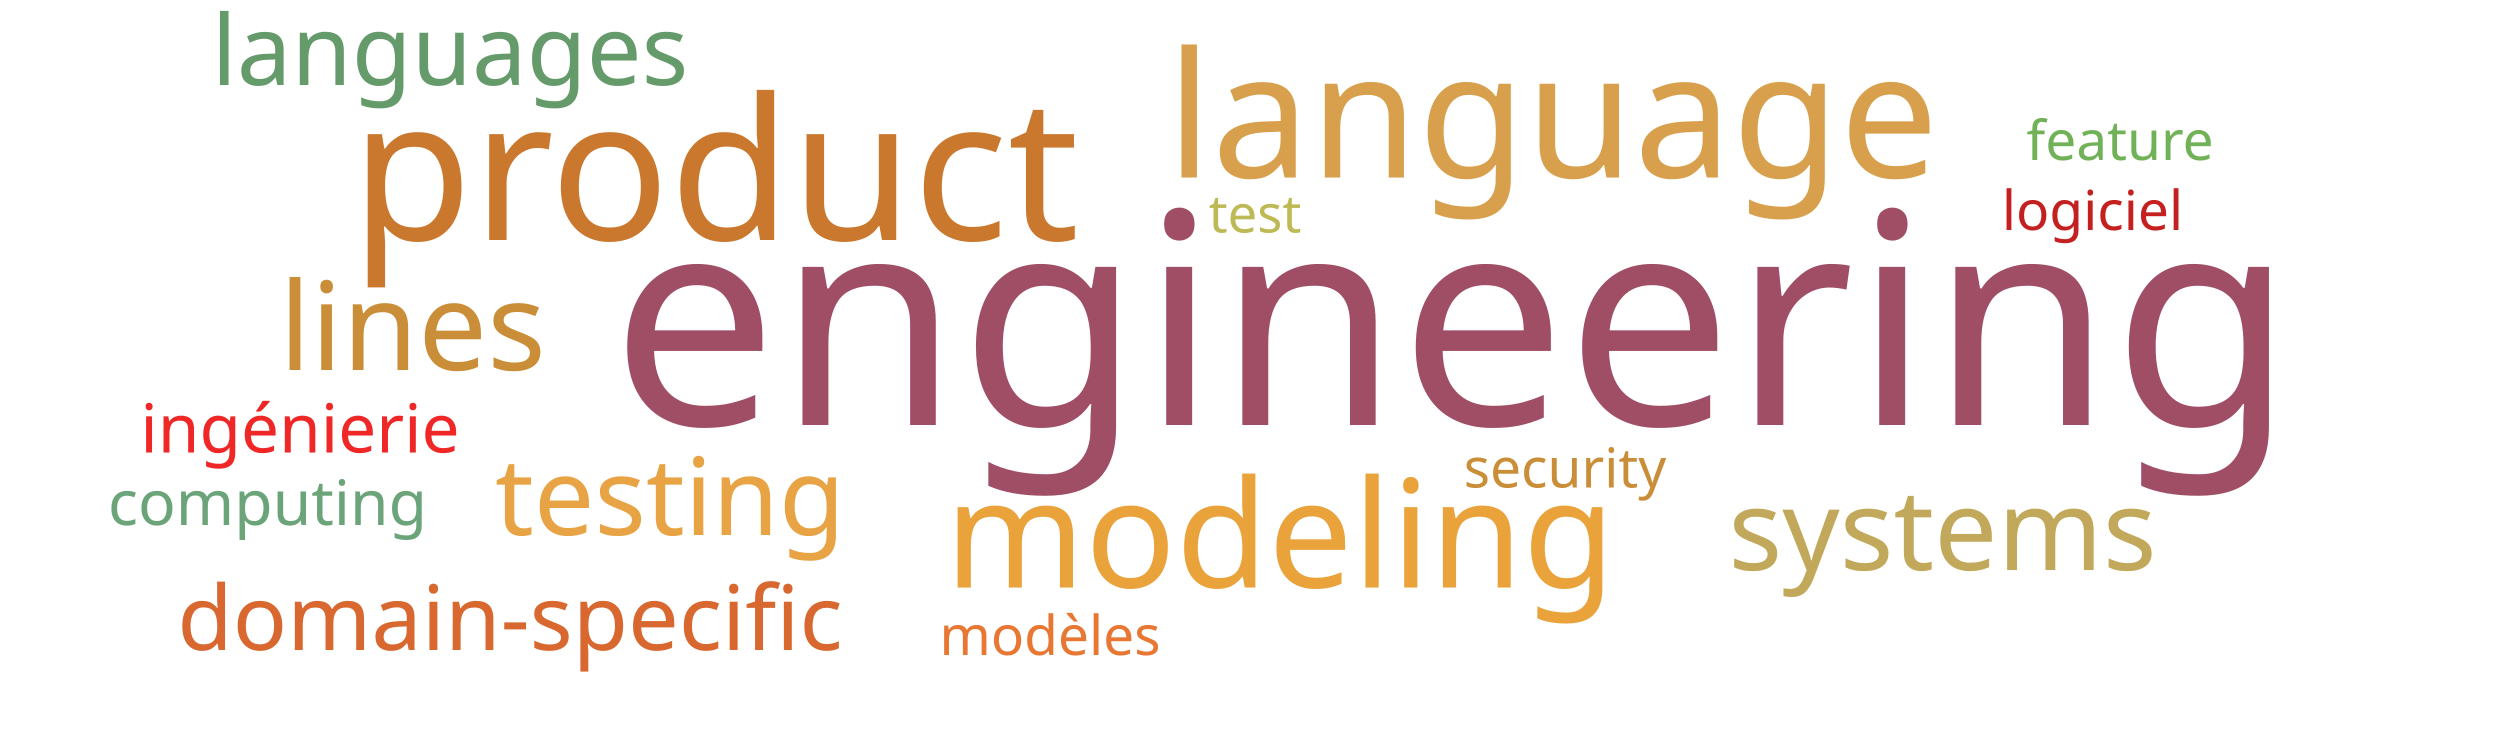
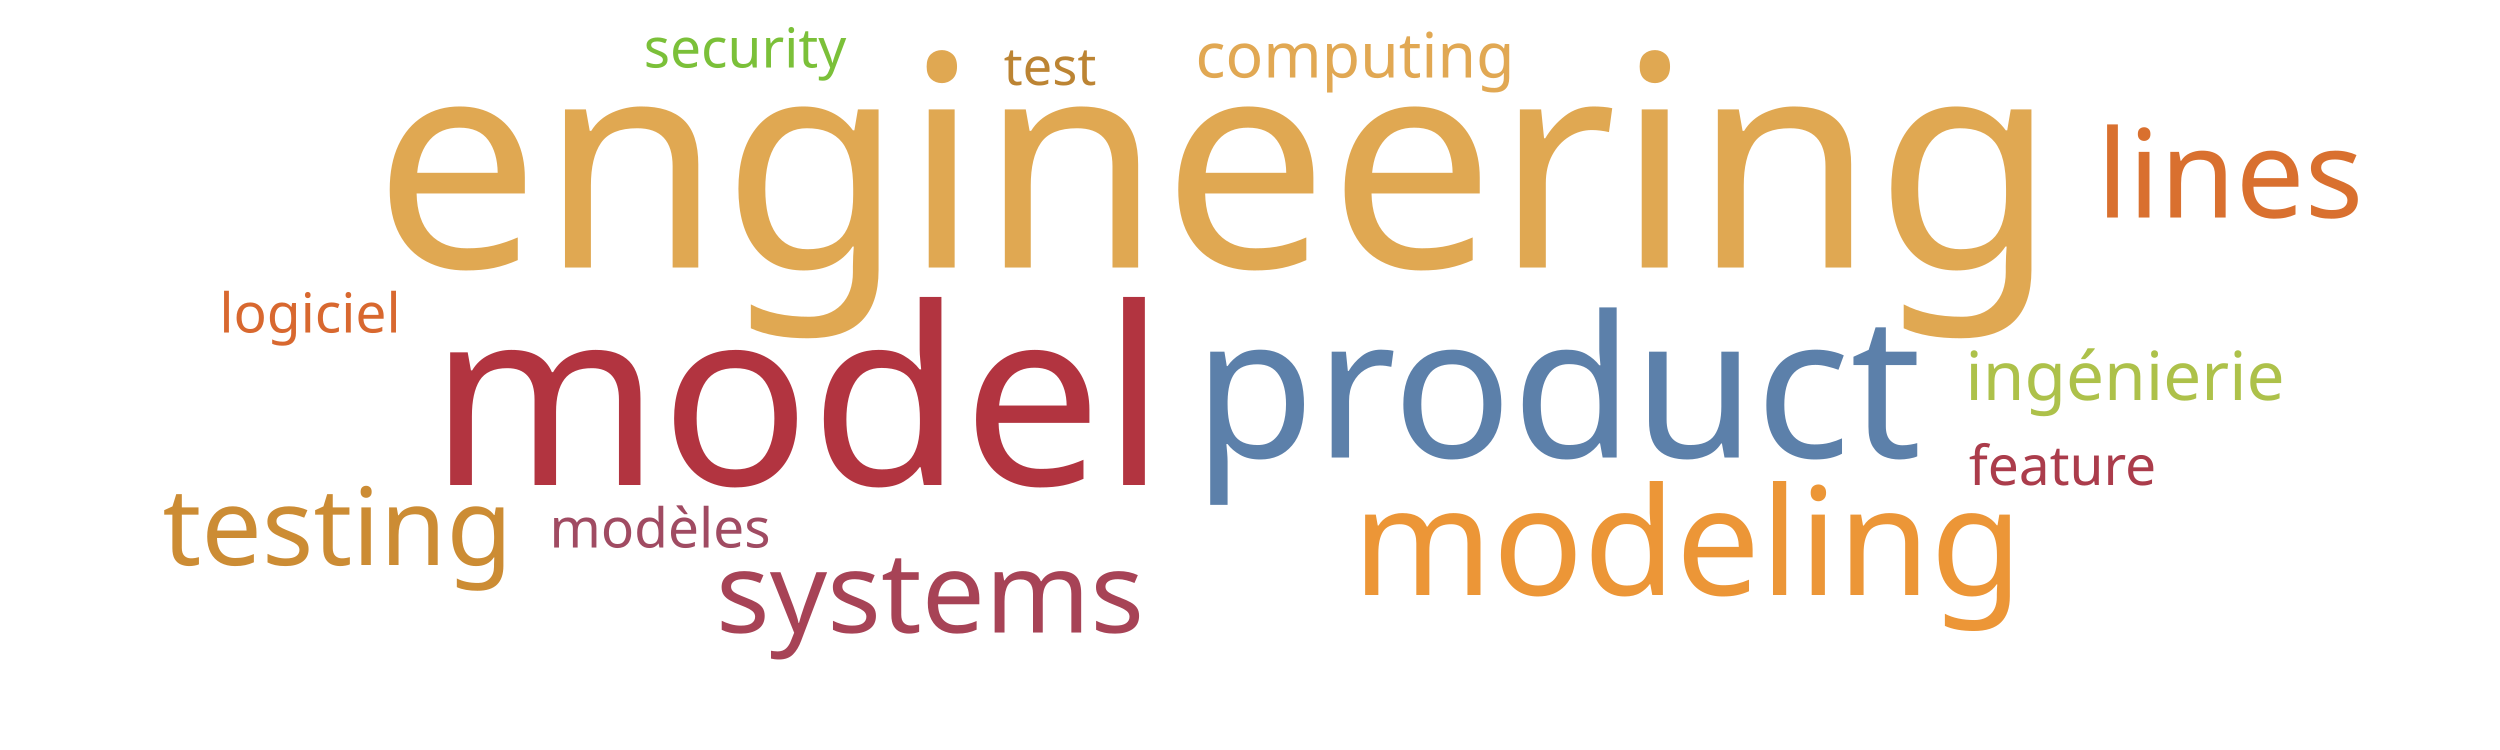
<svg xmlns="http://www.w3.org/2000/svg" width="1000" height="300">
  <g transform="translate(500, 150)">
-     <text text-anchor="middle" style="font-family: Impact; font-size: 118px; fill: #9f4e66" transform="translate(81,20)rotate(0)">engineering</text>
-     <text text-anchor="middle" style="font-family: Impact; font-size: 79px; fill: #cb782f" transform="translate(-214,-54)rotate(0)">product</text>
-     <text text-anchor="middle" style="font-family: Impact; font-size: 70px; fill: #d8a04c" transform="translate(121,-79)rotate(0)">language</text>
-     <text text-anchor="middle" style="font-family: Impact; font-size: 60px; fill: #eaa23b" transform="translate(12,85)rotate(0)">modeling</text>
-     <text text-anchor="middle" style="font-family: Impact; font-size: 49px; fill: #ca8e38" transform="translate(-335,-2)rotate(0)">lines</text>
-     <text text-anchor="middle" style="font-family: Impact; font-size: 45px; fill: #c1a85a" transform="translate(277,78)rotate(0)">systems</text>
-     <text text-anchor="middle" style="font-family: Impact; font-size: 43px; fill: #e8a444" transform="translate(-232,64)rotate(0)">testing</text>
-     <text text-anchor="middle" style="font-family: Impact; font-size: 39px; fill: #659b6b" transform="translate(-320,-116)rotate(0)">languages</text>
-     <text text-anchor="middle" style="font-family: Impact; font-size: 36px; fill: #d8682f" transform="translate(-296,110)rotate(0)">domain-specific</text>
-     <text text-anchor="middle" style="font-family: Impact; font-size: 27px; fill: #ef2727" transform="translate(-380,31)rotate(0)">ingénierie</text>
-     <text text-anchor="middle" style="font-family: Impact; font-size: 25px; fill: #6ca47a" transform="translate(-393,60)rotate(0)">computing</text>
-     <text text-anchor="middle" style="font-family: Impact; font-size: 22px; fill: #ca8e38" transform="translate(126,45)rotate(0)">security</text>
-     <text text-anchor="middle" style="font-family: Impact; font-size: 22px; fill: #c42020" transform="translate(337,-58)rotate(0)">logiciel</text>
-     <text text-anchor="middle" style="font-family: Impact; font-size: 22px; fill: #71b258" transform="translate(348,-86)rotate(0)">feature</text>
-     <text text-anchor="middle" style="font-family: Impact; font-size: 22px; fill: #e87733" transform="translate(-80,112)rotate(0)">modèles</text>
-     <text text-anchor="middle" style="font-family: Impact; font-size: 21px; fill: #bdb954" transform="translate(2,-57)rotate(0)">test</text>
+     <text text-anchor="middle" style="font-family: Impact; font-size: 118px; fill: #e0a852" transform="translate(-14,-43)rotate(0)">engineering</text>
+     <text text-anchor="middle" style="font-family: Impact; font-size: 99px; fill: #b23440" transform="translate(-181,44)rotate(0)">model</text>
+     <text text-anchor="middle" style="font-family: Impact; font-size: 79px; fill: #5c80aa" transform="translate(123,33)rotate(0)">product</text>
+     <text text-anchor="middle" style="font-family: Impact; font-size: 60px; fill: #ec9637" transform="translate(175,88)rotate(0)">modeling</text>
+     <text text-anchor="middle" style="font-family: Impact; font-size: 49px; fill: #d9702f" transform="translate(392,-63)rotate(0)">lines</text>
+     <text text-anchor="middle" style="font-family: Impact; font-size: 45px; fill: #a74356" transform="translate(-128,103)rotate(0)">systems</text>
+     <text text-anchor="middle" style="font-family: Impact; font-size: 43px; fill: #cc8c34" transform="translate(-365,76)rotate(0)">testing</text>
+     <text text-anchor="middle" style="font-family: Impact; font-size: 27px; fill: #adc14a" transform="translate(350,10)rotate(0)">ingénierie</text>
+     <text text-anchor="middle" style="font-family: Impact; font-size: 25px; fill: #e1a853" transform="translate(42,-119)rotate(0)">computing</text>
+     <text text-anchor="middle" style="font-family: Impact; font-size: 22px; fill: #7bc039" transform="translate(-202,-123)rotate(0)">security</text>
+     <text text-anchor="middle" style="font-family: Impact; font-size: 22px; fill: #d8682f" transform="translate(-376,-17)rotate(0)">logiciel</text>
+     <text text-anchor="middle" style="font-family: Impact; font-size: 22px; fill: #ab3c4b" transform="translate(325,44)rotate(0)">feature</text>
+     <text text-anchor="middle" style="font-family: Impact; font-size: 22px; fill: #a04b62" transform="translate(-236,69)rotate(0)">modèles</text>
+     <text text-anchor="middle" style="font-family: Impact; font-size: 21px; fill: #bc8433" transform="translate(-80,-116)rotate(0)">test</text>
  </g>
</svg>
